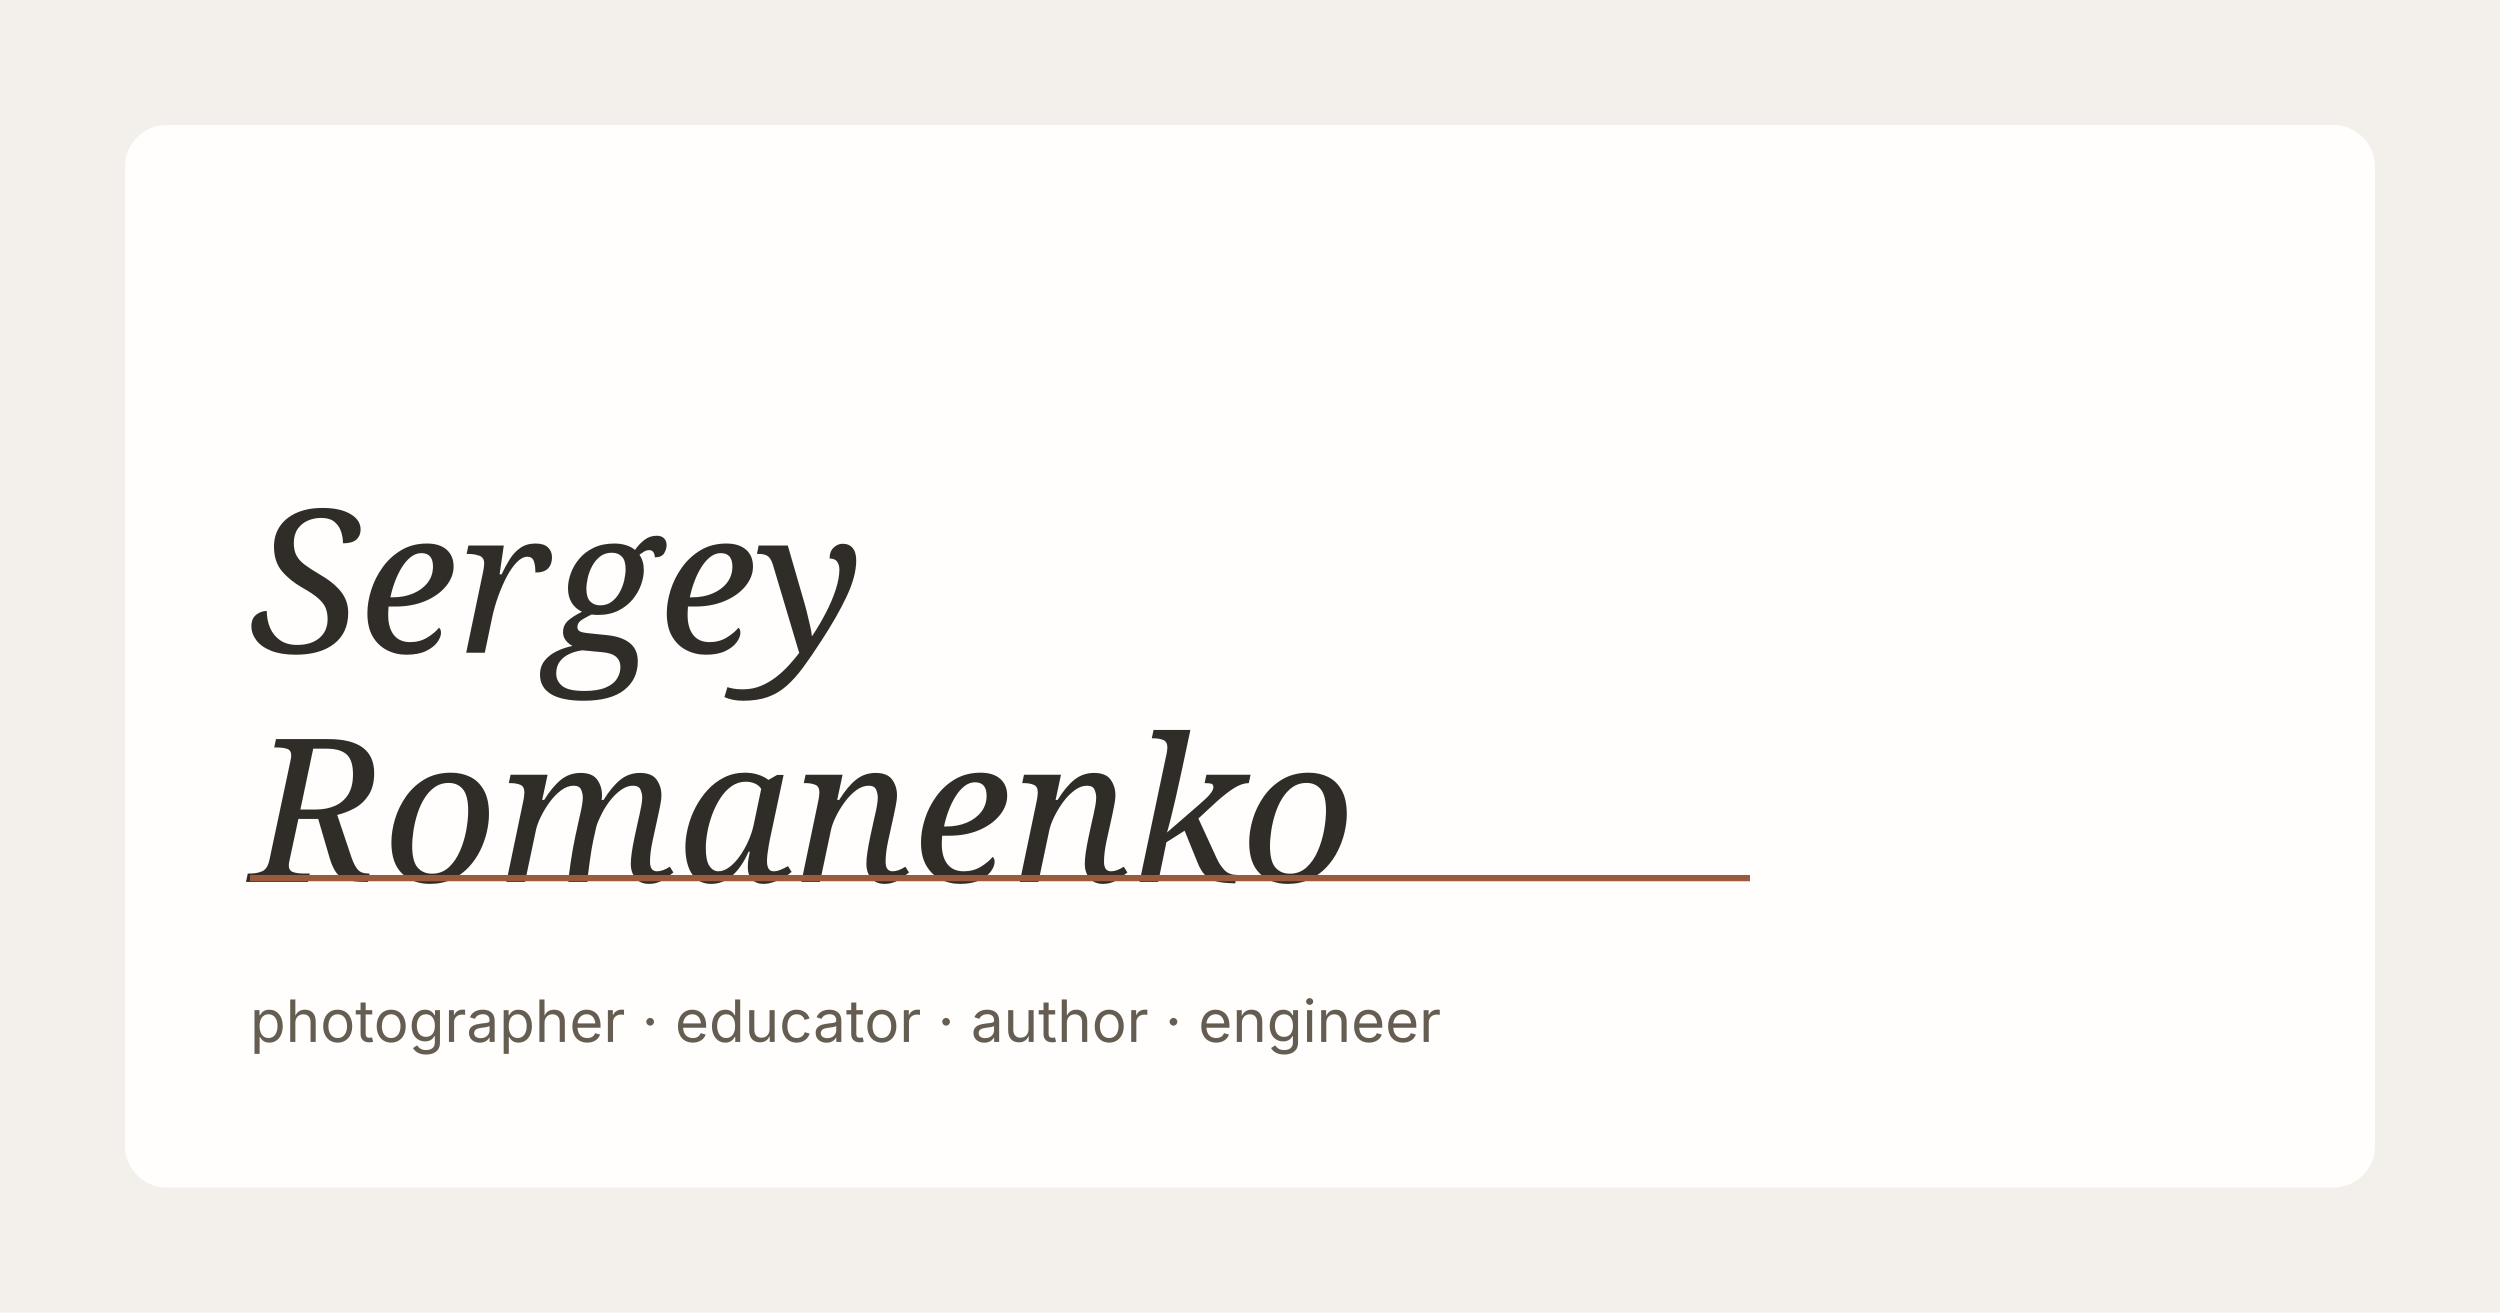
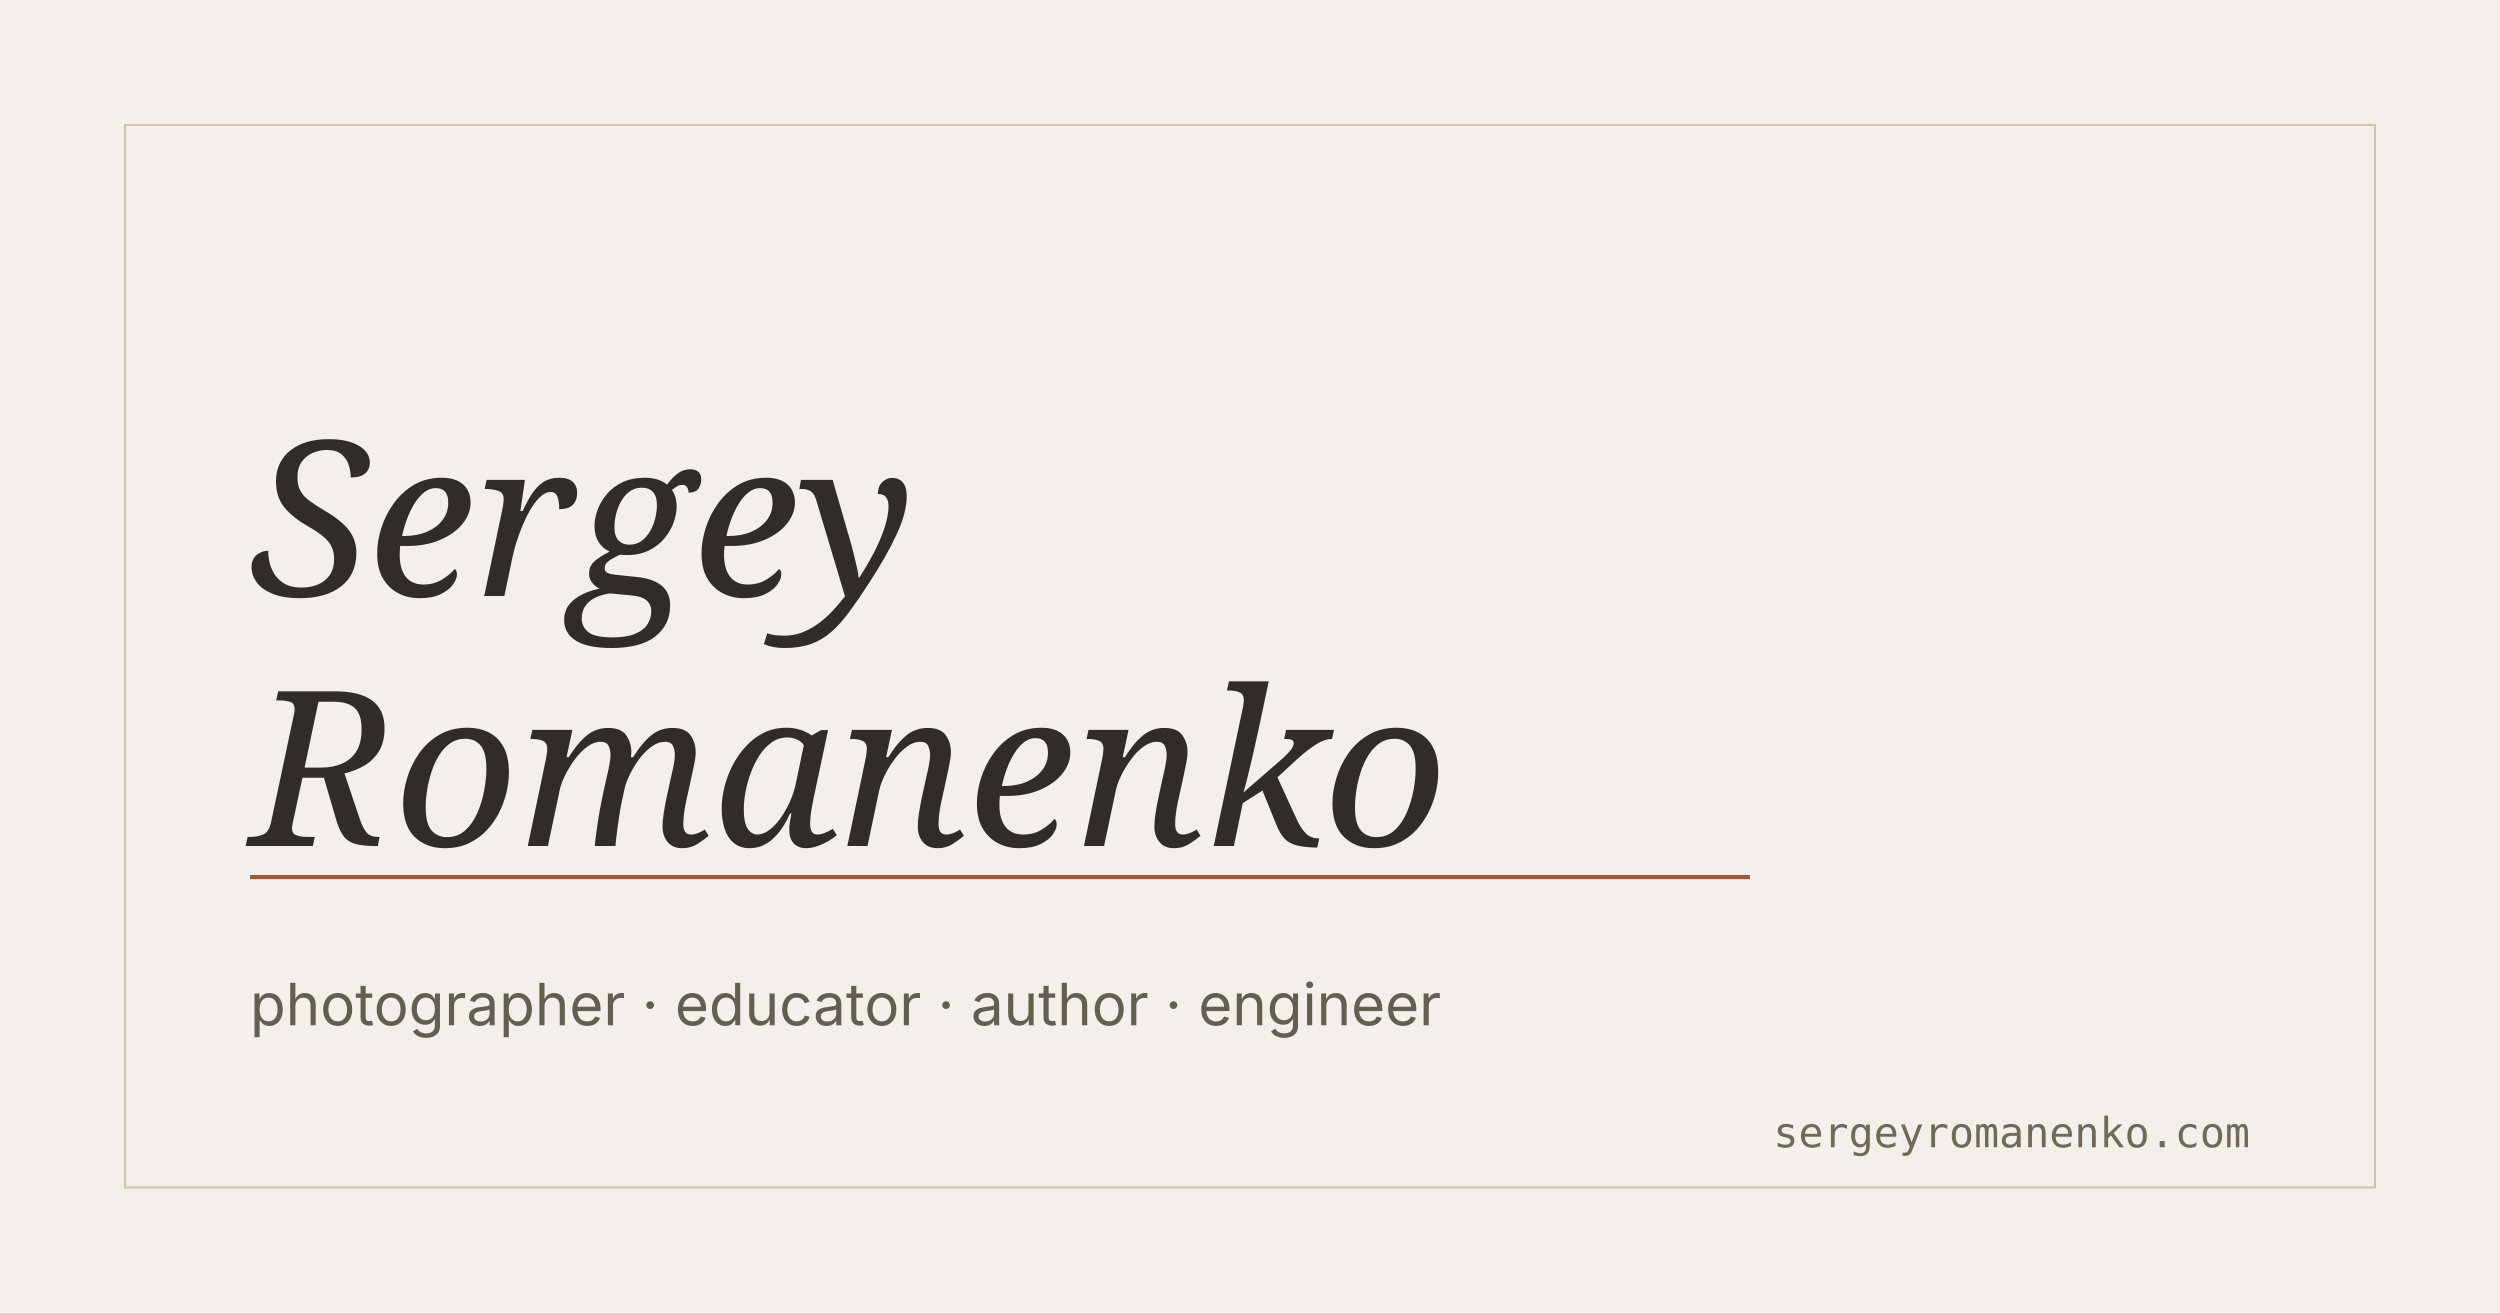
<svg xmlns="http://www.w3.org/2000/svg" viewBox="0 0 1200 630">
  <rect width="1200" height="630" fill="#f3f0eb" />
-   <rect x="60" y="60" width="1080" height="510" fill="#fffefd" rx="20" />
-   <text x="120" y="280" dominant-baseline="middle" text-anchor="start" font-family="Instrument Serif, Georgia, serif" font-style="italic" font-size="96" fill="#302d29">Sergey</text>
-   <text x="120" y="390" dominant-baseline="middle" text-anchor="start" font-family="Instrument Serif, Georgia, serif" font-style="italic" font-size="96" fill="#302d29">Romanenko</text>
-   <rect x="120" y="420" width="720" height="3" fill="#9a5b3c" />
-   <text x="120" y="490" dominant-baseline="middle" text-anchor="start" font-family="Inter, system-ui, sans-serif" font-size="28" fill="#655d51">photographer · educator · author · engineer</text>
+   <rect x="60" y="60" width="1080" height="510" fill="none" stroke="#cfc3ae" stroke-width="1" />
+   <text x="120" y="250" dominant-baseline="middle" text-anchor="start" font-family="Instrument Serif, Georgia, serif" font-style="italic" font-size="104" fill="#302d29">Sergey</text>
+   <text x="120" y="370" dominant-baseline="middle" text-anchor="start" font-family="Instrument Serif, Georgia, serif" font-style="italic" font-size="104" fill="#302d29">Romanenko</text>
+   <rect x="120" y="420" width="720" height="2" fill="#9a5b3c" />
+   <text x="120" y="482" dominant-baseline="middle" text-anchor="start" font-family="Inter, system-ui, sans-serif" font-size="28" fill="#655d51">photographer · educator · author · engineer</text>
+   <text x="1080" y="545" dominant-baseline="middle" text-anchor="end" font-family="IBM Plex Mono, monospace" font-size="20" fill="#726857">sergeyromanenko.com</text>
</svg>
